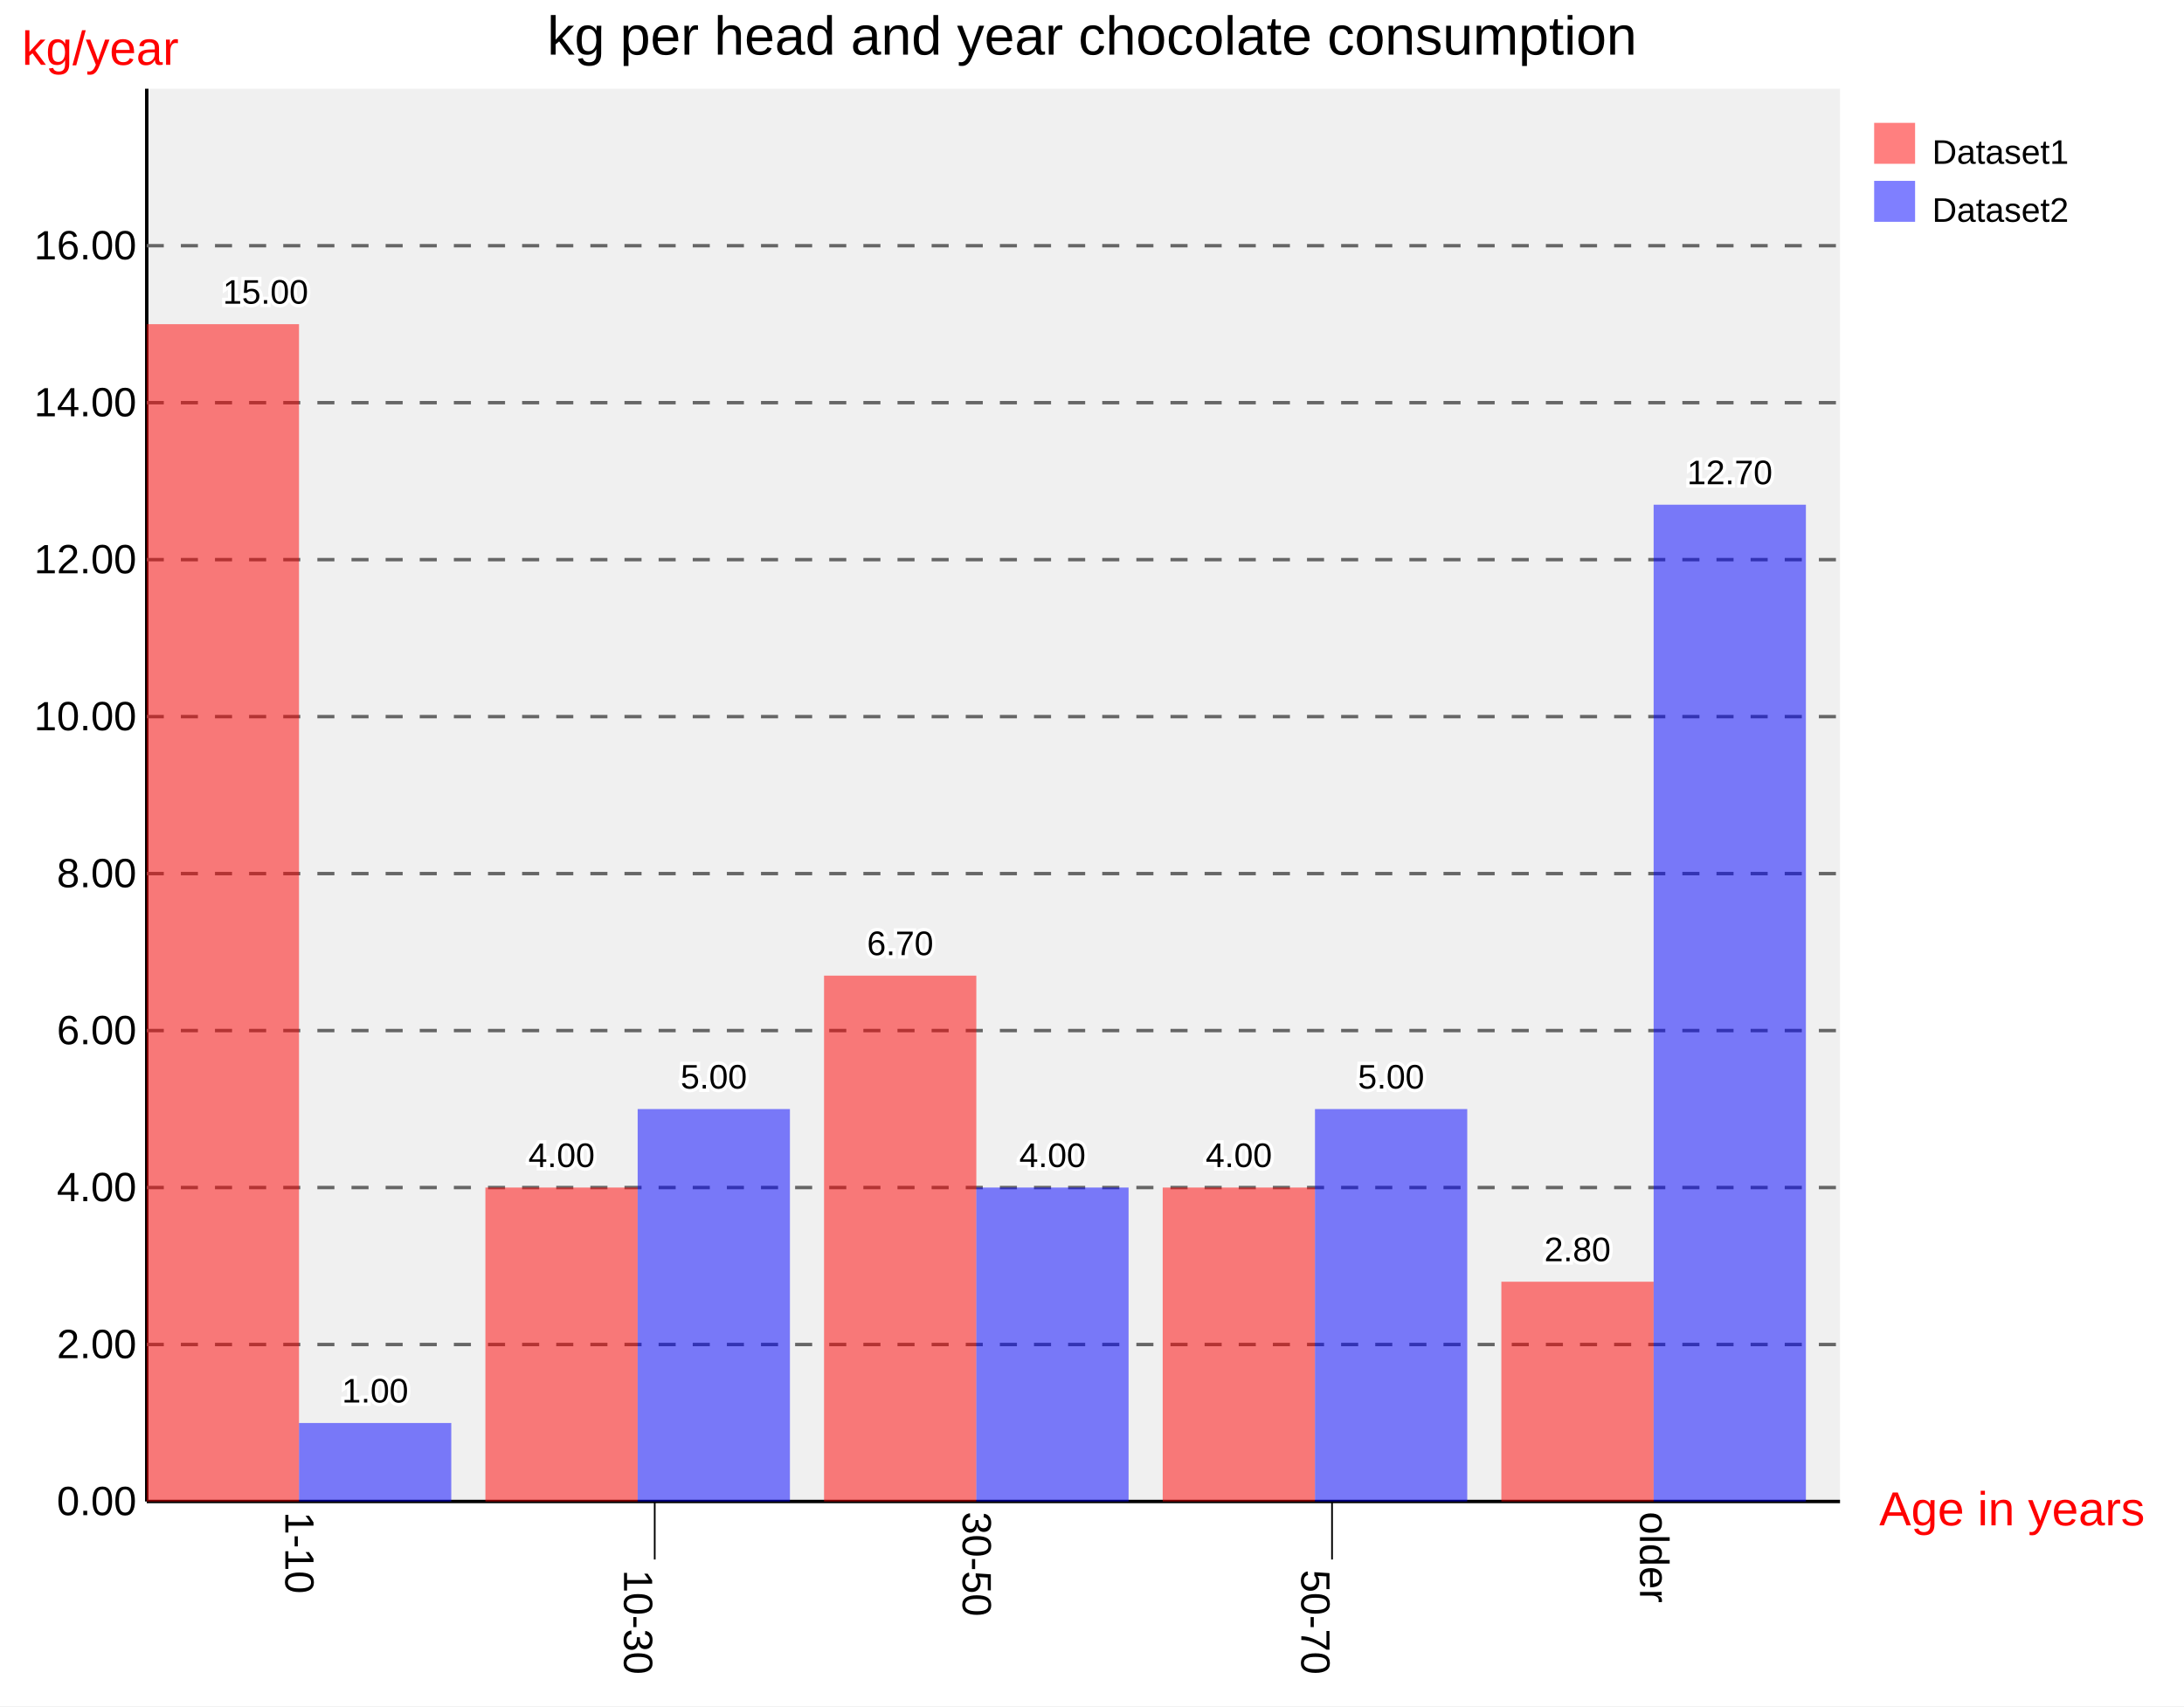
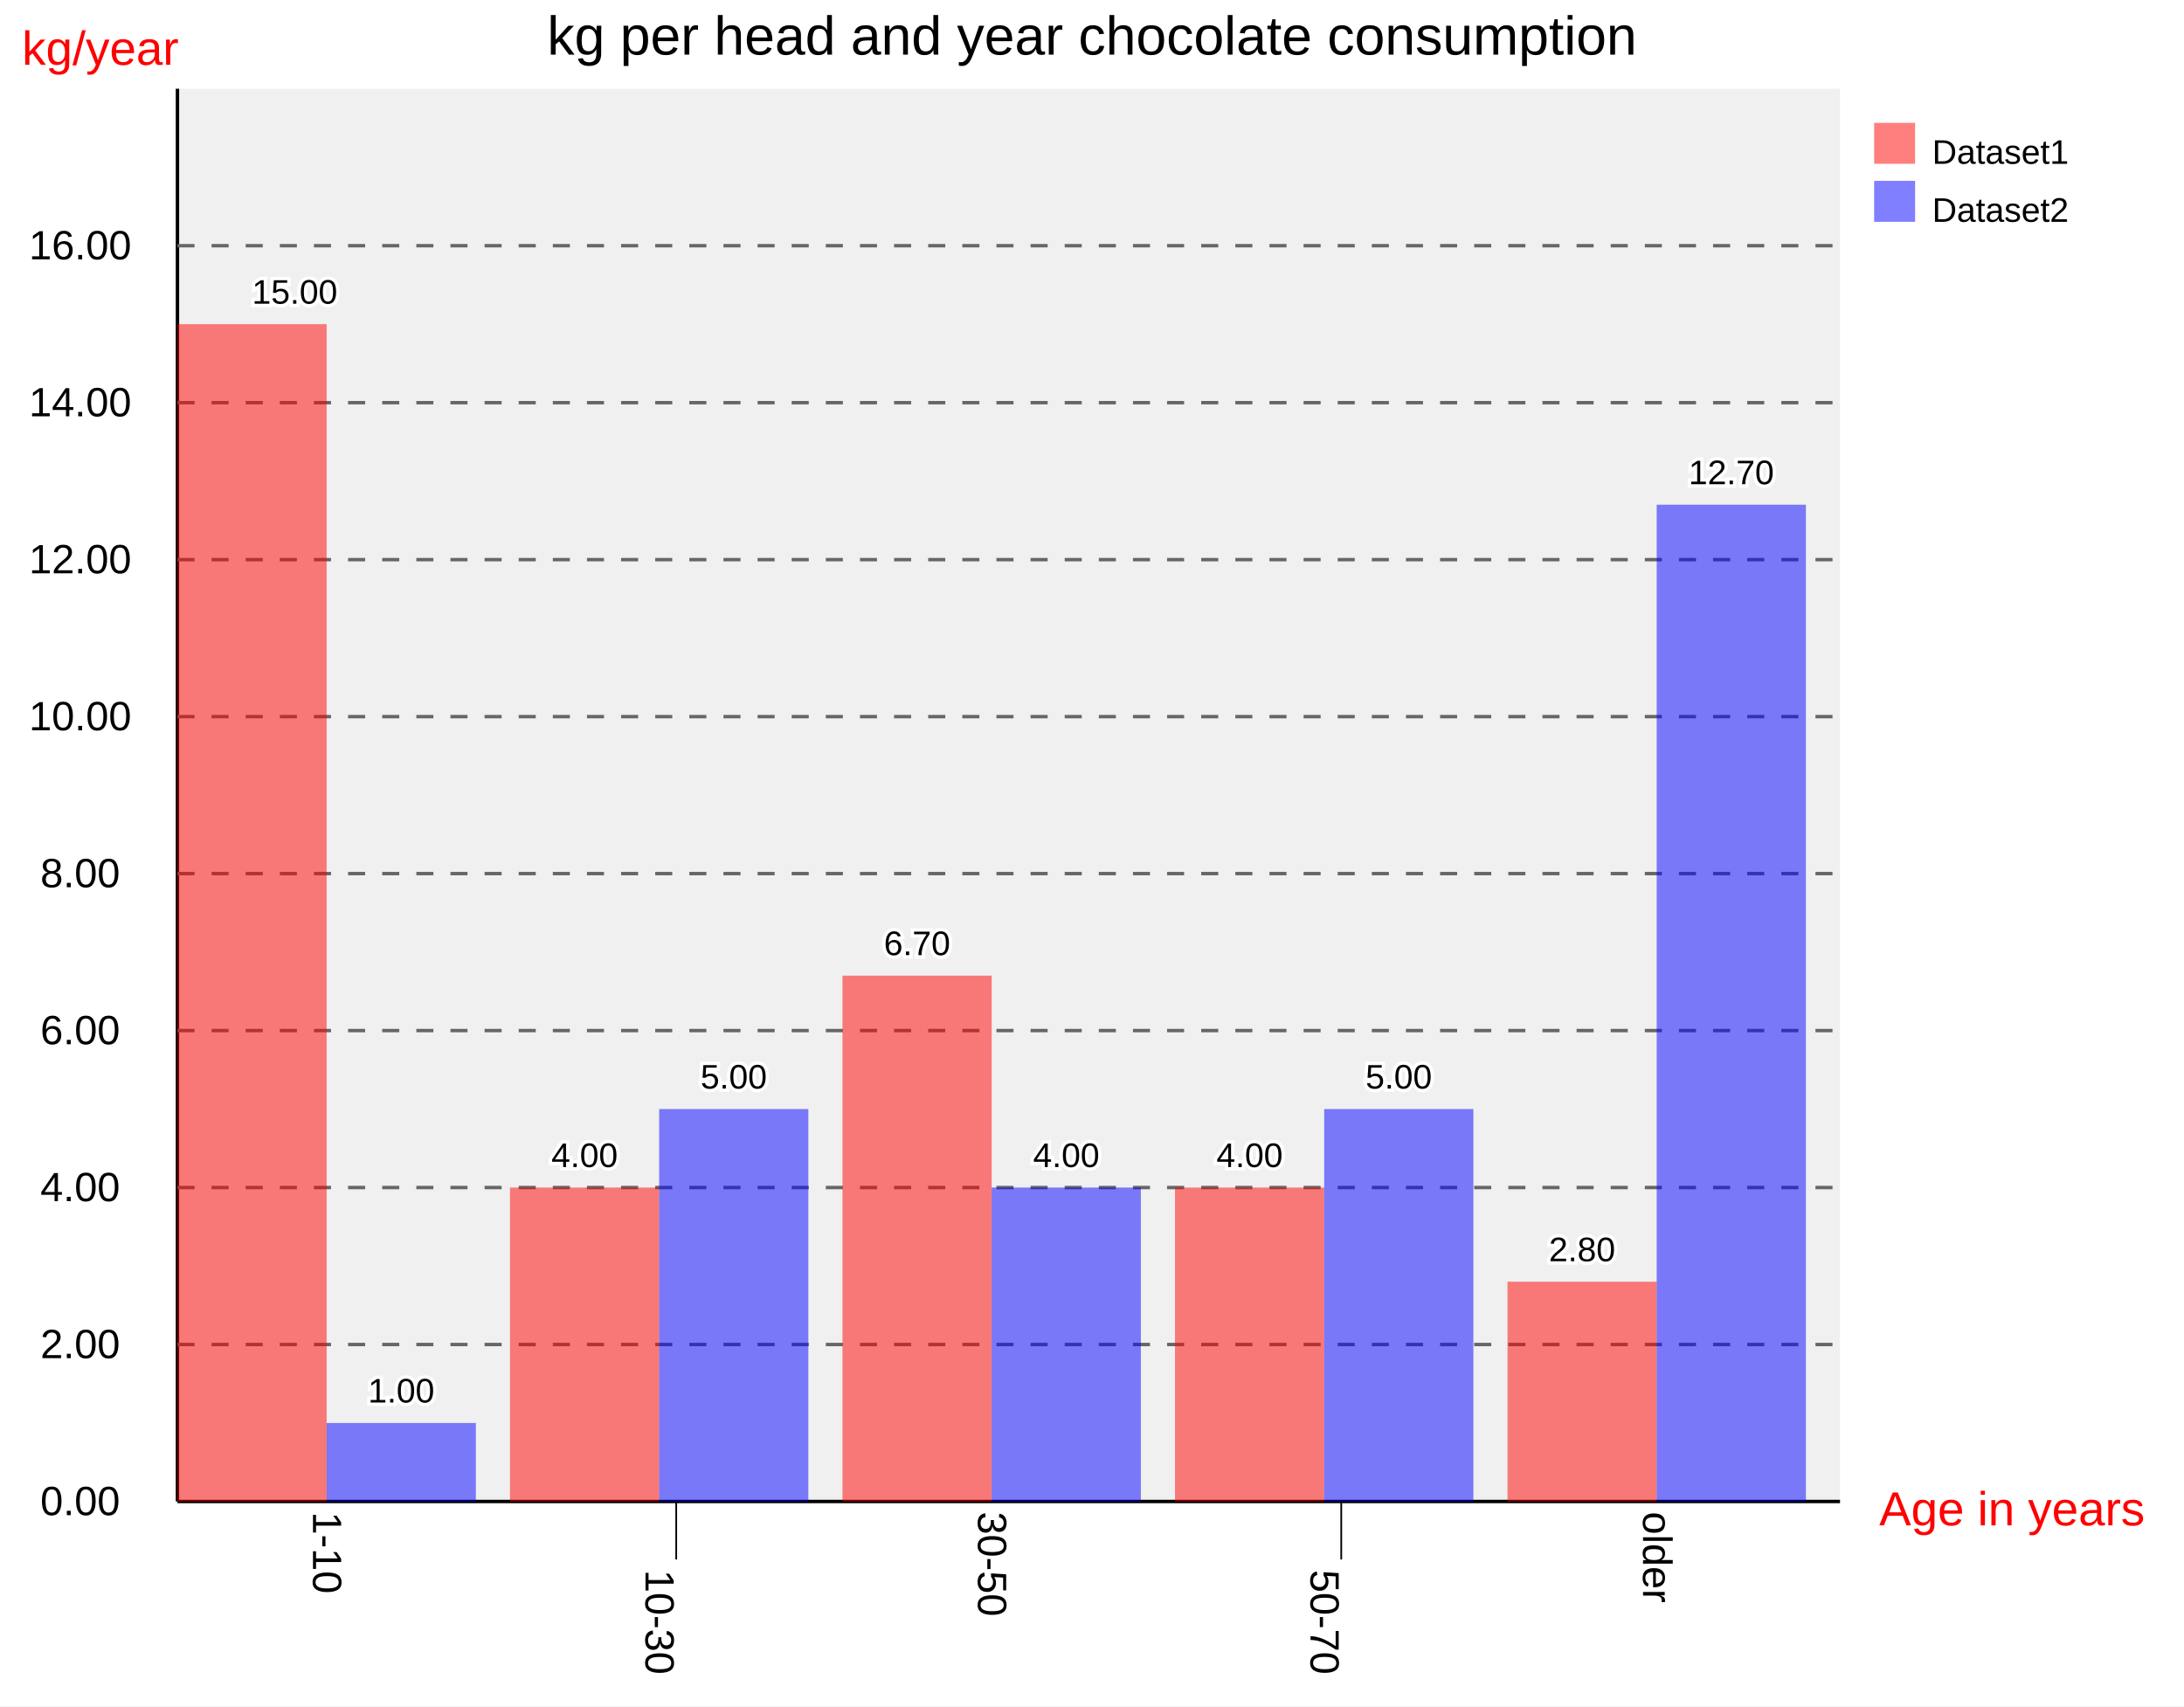
<svg xmlns="http://www.w3.org/2000/svg" xmlns:xlink="http://www.w3.org/1999/xlink" width="640" height="500" viewBox="0 0 640 500">
  <defs />
  <rect width="640" height="500" x="0" y="0" class="svgBackground" style="fill:#ffffff;" />
-   <g transform="translate( 43.0 26 )">
-     <rect x="0" y="0" width="496.2" height="414.0" class="graphBackground" style="fill:#f0f0f0;" />
-     <path d="M 0 414.0 h496.2" class="axis" id="yAxis" style="stroke: #000000; stroke-width: 1px;" />
+   <g transform="translate( 52.0 26 )">
+     <rect x="0" y="0" width="487.2" height="414.0" class="graphBackground" style="fill:#f0f0f0;" />
+     <path d="M 0 414.0 h487.2" class="axis" id="yAxis" style="stroke: #000000; stroke-width: 1px;" />
    <path d="M 0.0 0 v414.0" class="axis" id="xAxis" style="stroke: #000000; stroke-width: 1px;" />
-     <text class="xAxisLabels" x="49.62" y="429.0" transform="rotate( 90 49.62 417.0 ) translate( 0 -3 )" style="text-anchor: middle; fill: #000000; font-size: 12px; font-family: &quot;Arial&quot;, sans-serif; font-weight: normal;text-anchor: start">1-10</text>
-     <text class="xAxisLabels" x="148.86" y="446.0" transform="rotate( 90 148.86 434.0 ) translate( 0 -3 )" style="text-anchor: middle; fill: #000000; font-size: 12px; font-family: &quot;Arial&quot;, sans-serif; font-weight: normal;text-anchor: start">10-30</text>
-     <path d="M148.86 414.0 v17" class="staggerGuideLine" style="fill: none; stroke: #000000; stroke-width: 0.5px;" />
-     <text class="xAxisLabels" x="248.1" y="429.0" transform="rotate( 90 248.1 417.0 ) translate( 0 -3 )" style="text-anchor: middle; fill: #000000; font-size: 12px; font-family: &quot;Arial&quot;, sans-serif; font-weight: normal;text-anchor: start">30-50</text>
-     <text class="xAxisLabels" x="347.34" y="446.0" transform="rotate( 90 347.34 434.0 ) translate( 0 -3 )" style="text-anchor: middle; fill: #000000; font-size: 12px; font-family: &quot;Arial&quot;, sans-serif; font-weight: normal;text-anchor: start">50-70</text>
-     <path d="M347.34 414.0 v17" class="staggerGuideLine" style="fill: none; stroke: #000000; stroke-width: 0.5px;" />
-     <text class="xAxisLabels" x="446.58" y="429.0" transform="rotate( 90 446.58 417.0 ) translate( 0 -3 )" style="text-anchor: middle; fill: #000000; font-size: 12px; font-family: &quot;Arial&quot;, sans-serif; font-weight: normal;text-anchor: start">older</text>
-     <text x="-3" y="418.0" class="yAxisLabels" style="text-anchor: end; fill: #000000; font-size: 12px; font-family: &quot;Arial&quot;, sans-serif; font-weight: normal;text-anchor: end">0.00</text>
-     <text x="-3" y="372.0" class="yAxisLabels" style="text-anchor: end; fill: #000000; font-size: 12px; font-family: &quot;Arial&quot;, sans-serif; font-weight: normal;text-anchor: end">2.00</text>
-     <path d="M0 368.0 h496.2" class="guideLines" style="stroke: #666666; stroke-width: 1px; stroke-dasharray: 5 5;" />
-     <text x="-3" y="326.0" class="yAxisLabels" style="text-anchor: end; fill: #000000; font-size: 12px; font-family: &quot;Arial&quot;, sans-serif; font-weight: normal;text-anchor: end">4.00</text>
-     <path d="M0 322.0 h496.2" class="guideLines" style="stroke: #666666; stroke-width: 1px; stroke-dasharray: 5 5;" />
-     <text x="-3" y="280.0" class="yAxisLabels" style="text-anchor: end; fill: #000000; font-size: 12px; font-family: &quot;Arial&quot;, sans-serif; font-weight: normal;text-anchor: end">6.00</text>
-     <path d="M0 276.0 h496.2" class="guideLines" style="stroke: #666666; stroke-width: 1px; stroke-dasharray: 5 5;" />
-     <text x="-3" y="234.0" class="yAxisLabels" style="text-anchor: end; fill: #000000; font-size: 12px; font-family: &quot;Arial&quot;, sans-serif; font-weight: normal;text-anchor: end">8.00</text>
-     <path d="M0 230.0 h496.2" class="guideLines" style="stroke: #666666; stroke-width: 1px; stroke-dasharray: 5 5;" />
-     <text x="-3" y="188.0" class="yAxisLabels" style="text-anchor: end; fill: #000000; font-size: 12px; font-family: &quot;Arial&quot;, sans-serif; font-weight: normal;text-anchor: end">10.00</text>
-     <path d="M0 184.0 h496.2" class="guideLines" style="stroke: #666666; stroke-width: 1px; stroke-dasharray: 5 5;" />
-     <text x="-3" y="142.0" class="yAxisLabels" style="text-anchor: end; fill: #000000; font-size: 12px; font-family: &quot;Arial&quot;, sans-serif; font-weight: normal;text-anchor: end">12.00</text>
-     <path d="M0 138.0 h496.2" class="guideLines" style="stroke: #666666; stroke-width: 1px; stroke-dasharray: 5 5;" />
-     <text x="-3" y="96.0" class="yAxisLabels" style="text-anchor: end; fill: #000000; font-size: 12px; font-family: &quot;Arial&quot;, sans-serif; font-weight: normal;text-anchor: end">14.00</text>
-     <path d="M0 92.0 h496.2" class="guideLines" style="stroke: #666666; stroke-width: 1px; stroke-dasharray: 5 5;" />
-     <text x="-3" y="50.0" class="yAxisLabels" style="text-anchor: end; fill: #000000; font-size: 12px; font-family: &quot;Arial&quot;, sans-serif; font-weight: normal;text-anchor: end">16.00</text>
-     <path d="M0 46.0 h496.2" class="guideLines" style="stroke: #666666; stroke-width: 1px; stroke-dasharray: 5 5;" />
-     <rect x="0.0" y="69.0" width="44.62" height="345.0" class="fill1" style="fill: #ff0000; fill-opacity: 0.5; stroke: none; stroke-width: 0.5px;" />
-     <rect x="44.62" y="391.0" width="44.62" height="23.0" class="fill2" style="fill: #0000ff; fill-opacity: 0.5; stroke: none; stroke-width: 1px;" />
-     <rect x="99.24" y="322.0" width="44.62" height="92.0" class="fill1" style="fill: #ff0000; fill-opacity: 0.5; stroke: none; stroke-width: 0.5px;" />
-     <rect x="143.86" y="299.0" width="44.62" height="115.0" class="fill2" style="fill: #0000ff; fill-opacity: 0.5; stroke: none; stroke-width: 1px;" />
-     <rect x="198.48" y="259.9" width="44.62" height="154.1" class="fill1" style="fill: #ff0000; fill-opacity: 0.5; stroke: none; stroke-width: 0.5px;" />
-     <rect x="243.1" y="322.0" width="44.62" height="92.0" class="fill2" style="fill: #0000ff; fill-opacity: 0.5; stroke: none; stroke-width: 1px;" />
-     <rect x="297.72" y="322.0" width="44.62" height="92.0" class="fill1" style="fill: #ff0000; fill-opacity: 0.5; stroke: none; stroke-width: 0.5px;" />
-     <rect x="342.34" y="299.0" width="44.62" height="115.0" class="fill2" style="fill: #0000ff; fill-opacity: 0.5; stroke: none; stroke-width: 1px;" />
-     <rect x="396.96" y="349.6" width="44.62" height="64.4" class="fill1" style="fill: #ff0000; fill-opacity: 0.5; stroke: none; stroke-width: 0.5px;" />
-     <rect x="441.58" y="121.9" width="44.62" height="292.1" class="fill2" style="fill: #0000ff; fill-opacity: 0.5; stroke: none; stroke-width: 1px;" />
+     <text class="xAxisLabels" x="48.72" y="429.0" transform="rotate( 90 48.72 417.0 ) translate( 0 -3 )" style="text-anchor: middle; fill: #000000; font-size: 12px; font-family: &quot;Arial&quot;, sans-serif; font-weight: normal;text-anchor: start">1-10</text>
+     <text class="xAxisLabels" x="146.16" y="446.0" transform="rotate( 90 146.16 434.0 ) translate( 0 -3 )" style="text-anchor: middle; fill: #000000; font-size: 12px; font-family: &quot;Arial&quot;, sans-serif; font-weight: normal;text-anchor: start">10-30</text>
+     <path d="M146.16 414.0 v17" class="staggerGuideLine" style="fill: none; stroke: #000000; stroke-width: 0.5px;" />
+     <text class="xAxisLabels" x="243.6" y="429.0" transform="rotate( 90 243.6 417.0 ) translate( 0 -3 )" style="text-anchor: middle; fill: #000000; font-size: 12px; font-family: &quot;Arial&quot;, sans-serif; font-weight: normal;text-anchor: start">30-50</text>
+     <text class="xAxisLabels" x="341.04" y="446.0" transform="rotate( 90 341.04 434.0 ) translate( 0 -3 )" style="text-anchor: middle; fill: #000000; font-size: 12px; font-family: &quot;Arial&quot;, sans-serif; font-weight: normal;text-anchor: start">50-70</text>
+     <path d="M341.04 414.0 v17" class="staggerGuideLine" style="fill: none; stroke: #000000; stroke-width: 0.5px;" />
+     <text class="xAxisLabels" x="438.48" y="429.0" transform="rotate( 90 438.48 417.0 ) translate( 0 -3 )" style="text-anchor: middle; fill: #000000; font-size: 12px; font-family: &quot;Arial&quot;, sans-serif; font-weight: normal;text-anchor: start">older</text>
+     <text x="-16.5" y="418.0" class="yAxisLabels" style="text-anchor: end; fill: #000000; font-size: 12px; font-family: &quot;Arial&quot;, sans-serif; font-weight: normal;text-anchor: middle" transform="translate( -12 0 ) rotate( 0 -16.5 418.0 ) ">0.00</text>
+     <text x="-16.5" y="372.0" class="yAxisLabels" style="text-anchor: end; fill: #000000; font-size: 12px; font-family: &quot;Arial&quot;, sans-serif; font-weight: normal;text-anchor: middle" transform="translate( -12 0 ) rotate( 0 -16.5 372.0 ) ">2.00</text>
+     <path d="M0 368.0 h487.2" class="guideLines" style="stroke: #666666; stroke-width: 1px; stroke-dasharray: 5 5;" />
+     <text x="-16.5" y="326.0" class="yAxisLabels" style="text-anchor: end; fill: #000000; font-size: 12px; font-family: &quot;Arial&quot;, sans-serif; font-weight: normal;text-anchor: middle" transform="translate( -12 0 ) rotate( 0 -16.5 326.0 ) ">4.00</text>
+     <path d="M0 322.0 h487.2" class="guideLines" style="stroke: #666666; stroke-width: 1px; stroke-dasharray: 5 5;" />
+     <text x="-16.5" y="280.0" class="yAxisLabels" style="text-anchor: end; fill: #000000; font-size: 12px; font-family: &quot;Arial&quot;, sans-serif; font-weight: normal;text-anchor: middle" transform="translate( -12 0 ) rotate( 0 -16.5 280.0 ) ">6.00</text>
+     <path d="M0 276.0 h487.2" class="guideLines" style="stroke: #666666; stroke-width: 1px; stroke-dasharray: 5 5;" />
+     <text x="-16.5" y="234.0" class="yAxisLabels" style="text-anchor: end; fill: #000000; font-size: 12px; font-family: &quot;Arial&quot;, sans-serif; font-weight: normal;text-anchor: middle" transform="translate( -12 0 ) rotate( 0 -16.5 234.0 ) ">8.00</text>
+     <path d="M0 230.0 h487.2" class="guideLines" style="stroke: #666666; stroke-width: 1px; stroke-dasharray: 5 5;" />
+     <text x="-16.5" y="188.0" class="yAxisLabels" style="text-anchor: end; fill: #000000; font-size: 12px; font-family: &quot;Arial&quot;, sans-serif; font-weight: normal;text-anchor: middle" transform="translate( -12 0 ) rotate( 0 -16.5 188.0 ) ">10.00</text>
+     <path d="M0 184.0 h487.2" class="guideLines" style="stroke: #666666; stroke-width: 1px; stroke-dasharray: 5 5;" />
+     <text x="-16.5" y="142.0" class="yAxisLabels" style="text-anchor: end; fill: #000000; font-size: 12px; font-family: &quot;Arial&quot;, sans-serif; font-weight: normal;text-anchor: middle" transform="translate( -12 0 ) rotate( 0 -16.5 142.0 ) ">12.00</text>
+     <path d="M0 138.0 h487.2" class="guideLines" style="stroke: #666666; stroke-width: 1px; stroke-dasharray: 5 5;" />
+     <text x="-16.5" y="96.0" class="yAxisLabels" style="text-anchor: end; fill: #000000; font-size: 12px; font-family: &quot;Arial&quot;, sans-serif; font-weight: normal;text-anchor: middle" transform="translate( -12 0 ) rotate( 0 -16.5 96.0 ) ">14.00</text>
+     <path d="M0 92.0 h487.2" class="guideLines" style="stroke: #666666; stroke-width: 1px; stroke-dasharray: 5 5;" />
+     <text x="-16.5" y="50.0" class="yAxisLabels" style="text-anchor: end; fill: #000000; font-size: 12px; font-family: &quot;Arial&quot;, sans-serif; font-weight: normal;text-anchor: middle" transform="translate( -12 0 ) rotate( 0 -16.5 50.0 ) ">16.00</text>
+     <path d="M0 46.0 h487.2" class="guideLines" style="stroke: #666666; stroke-width: 1px; stroke-dasharray: 5 5;" />
+     <rect x="0.0" y="69.0" width="43.72" height="345.0" class="fill1" style="fill: #ff0000; fill-opacity: 0.5; stroke: none; stroke-width: 0.5px;" />
+     <rect x="43.72" y="391.0" width="43.72" height="23.0" class="fill2" style="fill: #0000ff; fill-opacity: 0.5; stroke: none; stroke-width: 1px;" />
+     <rect x="97.44" y="322.0" width="43.72" height="92.0" class="fill1" style="fill: #ff0000; fill-opacity: 0.5; stroke: none; stroke-width: 0.5px;" />
+     <rect x="141.16" y="299.0" width="43.72" height="115.0" class="fill2" style="fill: #0000ff; fill-opacity: 0.5; stroke: none; stroke-width: 1px;" />
+     <rect x="194.88" y="259.9" width="43.72" height="154.1" class="fill1" style="fill: #ff0000; fill-opacity: 0.5; stroke: none; stroke-width: 0.5px;" />
+     <rect x="238.6" y="322.0" width="43.72" height="92.0" class="fill2" style="fill: #0000ff; fill-opacity: 0.5; stroke: none; stroke-width: 1px;" />
+     <rect x="292.32" y="322.0" width="43.72" height="92.0" class="fill1" style="fill: #ff0000; fill-opacity: 0.5; stroke: none; stroke-width: 0.5px;" />
+     <rect x="336.04" y="299.0" width="43.72" height="115.0" class="fill2" style="fill: #0000ff; fill-opacity: 0.5; stroke: none; stroke-width: 1px;" />
+     <rect x="389.76" y="349.6" width="43.72" height="64.4" class="fill1" style="fill: #ff0000; fill-opacity: 0.5; stroke: none; stroke-width: 0.5px;" />
+     <rect x="433.48" y="121.9" width="43.72" height="292.1" class="fill2" style="fill: #0000ff; fill-opacity: 0.5; stroke: none; stroke-width: 1px;" />
    <g>
-       <text x="22.31" y="63.0" class="dataPointLabelBackground" style="fill: #000000; text-anchor:middle; font-size: 10px; font-family: &quot;Arial&quot;, sans-serif; font-weight: normal;; stroke: #ffffff; stroke-width: 2;text-anchor: start;">15.00</text>
-       <text x="22.31" y="63.0" class="dataPointLabel" style="fill: #000000; text-anchor:middle; font-size: 10px; font-family: &quot;Arial&quot;, sans-serif; font-weight: normal;text-anchor: start;">15.00</text>
+       <text x="21.86" y="63.0" class="dataPointLabelBackground" style="fill: #000000; text-anchor:middle; font-size: 10px; font-family: &quot;Arial&quot;, sans-serif; font-weight: normal;; stroke: #ffffff; stroke-width: 2;text-anchor: start;">15.00</text>
+       <text x="21.86" y="63.0" class="dataPointLabel" style="fill: #000000; text-anchor:middle; font-size: 10px; font-family: &quot;Arial&quot;, sans-serif; font-weight: normal;text-anchor: start;">15.00</text>
      <g id="60" visibility="hidden">
-         <text x="27.31" y="57.0" class="dataPointPopupMask" style="fill: #000000; text-anchor:middle; font-size: 10px; font-family: &quot;Arial&quot;, sans-serif; font-weight: normal;; stroke: white; stroke-width: 7;text-anchor: start;">15.00</text>
-         <text x="27.31" y="57.0" class="dataPointPopup" style="fill: #000000; text-anchor:middle; font-size: 10px; font-family: &quot;Arial&quot;, sans-serif; font-weight: normal;; fill: black; stroke-width: 2;text-anchor: start;">15.00</text>
+         <text x="26.86" y="57.0" class="dataPointPopupMask" style="fill: #000000; text-anchor:middle; font-size: 10px; font-family: &quot;Arial&quot;, sans-serif; font-weight: normal;; stroke: white; stroke-width: 7;text-anchor: start;">15.00</text>
+         <text x="26.86" y="57.0" class="dataPointPopup" style="fill: #000000; text-anchor:middle; font-size: 10px; font-family: &quot;Arial&quot;, sans-serif; font-weight: normal;; fill: black; stroke-width: 2;text-anchor: start;">15.00</text>
      </g>
      <a xlink:href="">
-         <circle cx="22.31" cy="69.0" r="10" style="opacity: 0" />
+         <circle cx="21.86" cy="69.0" r="10" style="opacity: 0" />
      </a>
-       <text x="66.93" y="385.0" class="dataPointLabelBackground" style="fill: #000000; text-anchor:middle; font-size: 10px; font-family: &quot;Arial&quot;, sans-serif; font-weight: normal;; stroke: #ffffff; stroke-width: 2;">1.00</text>
-       <text x="66.93" y="385.0" class="dataPointLabel" style="fill: #000000; text-anchor:middle; font-size: 10px; font-family: &quot;Arial&quot;, sans-serif; font-weight: normal;">1.00</text>
+       <text x="65.58" y="385.0" class="dataPointLabelBackground" style="fill: #000000; text-anchor:middle; font-size: 10px; font-family: &quot;Arial&quot;, sans-serif; font-weight: normal;; stroke: #ffffff; stroke-width: 2;">1.00</text>
+       <text x="65.58" y="385.0" class="dataPointLabel" style="fill: #000000; text-anchor:middle; font-size: 10px; font-family: &quot;Arial&quot;, sans-serif; font-weight: normal;">1.00</text>
      <g id="80" visibility="hidden">
-         <text x="71.93" y="379.0" class="dataPointPopupMask" style="fill: #000000; text-anchor:middle; font-size: 10px; font-family: &quot;Arial&quot;, sans-serif; font-weight: normal;; stroke: white; stroke-width: 7;text-anchor: start;">1.00</text>
-         <text x="71.93" y="379.0" class="dataPointPopup" style="fill: #000000; text-anchor:middle; font-size: 10px; font-family: &quot;Arial&quot;, sans-serif; font-weight: normal;; fill: black; stroke-width: 2;text-anchor: start;">1.00</text>
+         <text x="70.58" y="379.0" class="dataPointPopupMask" style="fill: #000000; text-anchor:middle; font-size: 10px; font-family: &quot;Arial&quot;, sans-serif; font-weight: normal;; stroke: white; stroke-width: 7;text-anchor: start;">1.00</text>
+         <text x="70.58" y="379.0" class="dataPointPopup" style="fill: #000000; text-anchor:middle; font-size: 10px; font-family: &quot;Arial&quot;, sans-serif; font-weight: normal;; fill: black; stroke-width: 2;text-anchor: start;">1.00</text>
      </g>
      <a xlink:href="">
-         <circle cx="66.93" cy="391.0" r="10" style="opacity: 0" />
+         <circle cx="65.58" cy="391.0" r="10" style="opacity: 0" />
      </a>
-       <text x="121.55" y="316.0" class="dataPointLabelBackground" style="fill: #000000; text-anchor:middle; font-size: 10px; font-family: &quot;Arial&quot;, sans-serif; font-weight: normal;; stroke: #ffffff; stroke-width: 2;">4.00</text>
-       <text x="121.55" y="316.0" class="dataPointLabel" style="fill: #000000; text-anchor:middle; font-size: 10px; font-family: &quot;Arial&quot;, sans-serif; font-weight: normal;">4.00</text>
+       <text x="119.3" y="316.0" class="dataPointLabelBackground" style="fill: #000000; text-anchor:middle; font-size: 10px; font-family: &quot;Arial&quot;, sans-serif; font-weight: normal;; stroke: #ffffff; stroke-width: 2;">4.00</text>
+       <text x="119.3" y="316.0" class="dataPointLabel" style="fill: #000000; text-anchor:middle; font-size: 10px; font-family: &quot;Arial&quot;, sans-serif; font-weight: normal;">4.00</text>
      <g id="100" visibility="hidden">
-         <text x="126.55" y="310.0" class="dataPointPopupMask" style="fill: #000000; text-anchor:middle; font-size: 10px; font-family: &quot;Arial&quot;, sans-serif; font-weight: normal;; stroke: white; stroke-width: 7;text-anchor: start;">4.00</text>
-         <text x="126.55" y="310.0" class="dataPointPopup" style="fill: #000000; text-anchor:middle; font-size: 10px; font-family: &quot;Arial&quot;, sans-serif; font-weight: normal;; fill: black; stroke-width: 2;text-anchor: start;">4.00</text>
+         <text x="124.3" y="310.0" class="dataPointPopupMask" style="fill: #000000; text-anchor:middle; font-size: 10px; font-family: &quot;Arial&quot;, sans-serif; font-weight: normal;; stroke: white; stroke-width: 7;text-anchor: start;">4.00</text>
+         <text x="124.3" y="310.0" class="dataPointPopup" style="fill: #000000; text-anchor:middle; font-size: 10px; font-family: &quot;Arial&quot;, sans-serif; font-weight: normal;; fill: black; stroke-width: 2;text-anchor: start;">4.00</text>
      </g>
      <a xlink:href="">
-         <circle cx="121.55" cy="322.0" r="10" style="opacity: 0" />
+         <circle cx="119.3" cy="322.0" r="10" style="opacity: 0" />
      </a>
-       <text x="166.17" y="293.0" class="dataPointLabelBackground" style="fill: #000000; text-anchor:middle; font-size: 10px; font-family: &quot;Arial&quot;, sans-serif; font-weight: normal;; stroke: #ffffff; stroke-width: 2;">5.00</text>
-       <text x="166.17" y="293.0" class="dataPointLabel" style="fill: #000000; text-anchor:middle; font-size: 10px; font-family: &quot;Arial&quot;, sans-serif; font-weight: normal;">5.00</text>
+       <text x="163.02" y="293.0" class="dataPointLabelBackground" style="fill: #000000; text-anchor:middle; font-size: 10px; font-family: &quot;Arial&quot;, sans-serif; font-weight: normal;; stroke: #ffffff; stroke-width: 2;">5.00</text>
+       <text x="163.02" y="293.0" class="dataPointLabel" style="fill: #000000; text-anchor:middle; font-size: 10px; font-family: &quot;Arial&quot;, sans-serif; font-weight: normal;">5.00</text>
      <g id="120" visibility="hidden">
-         <text x="171.17" y="287.0" class="dataPointPopupMask" style="fill: #000000; text-anchor:middle; font-size: 10px; font-family: &quot;Arial&quot;, sans-serif; font-weight: normal;; stroke: white; stroke-width: 7;text-anchor: start;">5.00</text>
-         <text x="171.17" y="287.0" class="dataPointPopup" style="fill: #000000; text-anchor:middle; font-size: 10px; font-family: &quot;Arial&quot;, sans-serif; font-weight: normal;; fill: black; stroke-width: 2;text-anchor: start;">5.00</text>
+         <text x="168.02" y="287.0" class="dataPointPopupMask" style="fill: #000000; text-anchor:middle; font-size: 10px; font-family: &quot;Arial&quot;, sans-serif; font-weight: normal;; stroke: white; stroke-width: 7;text-anchor: start;">5.00</text>
+         <text x="168.02" y="287.0" class="dataPointPopup" style="fill: #000000; text-anchor:middle; font-size: 10px; font-family: &quot;Arial&quot;, sans-serif; font-weight: normal;; fill: black; stroke-width: 2;text-anchor: start;">5.00</text>
      </g>
      <a xlink:href="">
-         <circle cx="166.17" cy="299.0" r="10" style="opacity: 0" />
+         <circle cx="163.02" cy="299.0" r="10" style="opacity: 0" />
      </a>
-       <text x="220.79" y="253.9" class="dataPointLabelBackground" style="fill: #000000; text-anchor:middle; font-size: 10px; font-family: &quot;Arial&quot;, sans-serif; font-weight: normal;; stroke: #ffffff; stroke-width: 2;">6.70</text>
-       <text x="220.79" y="253.9" class="dataPointLabel" style="fill: #000000; text-anchor:middle; font-size: 10px; font-family: &quot;Arial&quot;, sans-serif; font-weight: normal;">6.70</text>
+       <text x="216.74" y="253.9" class="dataPointLabelBackground" style="fill: #000000; text-anchor:middle; font-size: 10px; font-family: &quot;Arial&quot;, sans-serif; font-weight: normal;; stroke: #ffffff; stroke-width: 2;">6.70</text>
+       <text x="216.74" y="253.9" class="dataPointLabel" style="fill: #000000; text-anchor:middle; font-size: 10px; font-family: &quot;Arial&quot;, sans-serif; font-weight: normal;">6.70</text>
      <g id="140" visibility="hidden">
-         <text x="225.79" y="247.9" class="dataPointPopupMask" style="fill: #000000; text-anchor:middle; font-size: 10px; font-family: &quot;Arial&quot;, sans-serif; font-weight: normal;; stroke: white; stroke-width: 7;text-anchor: start;">6.70</text>
-         <text x="225.79" y="247.9" class="dataPointPopup" style="fill: #000000; text-anchor:middle; font-size: 10px; font-family: &quot;Arial&quot;, sans-serif; font-weight: normal;; fill: black; stroke-width: 2;text-anchor: start;">6.70</text>
+         <text x="221.74" y="247.9" class="dataPointPopupMask" style="fill: #000000; text-anchor:middle; font-size: 10px; font-family: &quot;Arial&quot;, sans-serif; font-weight: normal;; stroke: white; stroke-width: 7;text-anchor: start;">6.70</text>
+         <text x="221.74" y="247.9" class="dataPointPopup" style="fill: #000000; text-anchor:middle; font-size: 10px; font-family: &quot;Arial&quot;, sans-serif; font-weight: normal;; fill: black; stroke-width: 2;text-anchor: start;">6.70</text>
      </g>
      <a xlink:href="">
-         <circle cx="220.79" cy="259.9" r="10" style="opacity: 0" />
+         <circle cx="216.74" cy="259.9" r="10" style="opacity: 0" />
      </a>
-       <text x="265.41" y="316.0" class="dataPointLabelBackground" style="fill: #000000; text-anchor:middle; font-size: 10px; font-family: &quot;Arial&quot;, sans-serif; font-weight: normal;; stroke: #ffffff; stroke-width: 2;">4.00</text>
-       <text x="265.41" y="316.0" class="dataPointLabel" style="fill: #000000; text-anchor:middle; font-size: 10px; font-family: &quot;Arial&quot;, sans-serif; font-weight: normal;">4.00</text>
+       <text x="260.46" y="316.0" class="dataPointLabelBackground" style="fill: #000000; text-anchor:middle; font-size: 10px; font-family: &quot;Arial&quot;, sans-serif; font-weight: normal;; stroke: #ffffff; stroke-width: 2;">4.00</text>
+       <text x="260.46" y="316.0" class="dataPointLabel" style="fill: #000000; text-anchor:middle; font-size: 10px; font-family: &quot;Arial&quot;, sans-serif; font-weight: normal;">4.00</text>
      <g id="160" visibility="hidden">
-         <text x="270.41" y="310.0" class="dataPointPopupMask" style="fill: #000000; text-anchor:middle; font-size: 10px; font-family: &quot;Arial&quot;, sans-serif; font-weight: normal;; stroke: white; stroke-width: 7;text-anchor: start;">4.00</text>
-         <text x="270.41" y="310.0" class="dataPointPopup" style="fill: #000000; text-anchor:middle; font-size: 10px; font-family: &quot;Arial&quot;, sans-serif; font-weight: normal;; fill: black; stroke-width: 2;text-anchor: start;">4.00</text>
+         <text x="265.46" y="310.0" class="dataPointPopupMask" style="fill: #000000; text-anchor:middle; font-size: 10px; font-family: &quot;Arial&quot;, sans-serif; font-weight: normal;; stroke: white; stroke-width: 7;text-anchor: start;">4.00</text>
+         <text x="265.46" y="310.0" class="dataPointPopup" style="fill: #000000; text-anchor:middle; font-size: 10px; font-family: &quot;Arial&quot;, sans-serif; font-weight: normal;; fill: black; stroke-width: 2;text-anchor: start;">4.00</text>
      </g>
      <a xlink:href="">
-         <circle cx="265.41" cy="322.0" r="10" style="opacity: 0" />
+         <circle cx="260.46" cy="322.0" r="10" style="opacity: 0" />
      </a>
-       <text x="320.03" y="316.0" class="dataPointLabelBackground" style="fill: #000000; text-anchor:middle; font-size: 10px; font-family: &quot;Arial&quot;, sans-serif; font-weight: normal;; stroke: #ffffff; stroke-width: 2;">4.00</text>
-       <text x="320.03" y="316.0" class="dataPointLabel" style="fill: #000000; text-anchor:middle; font-size: 10px; font-family: &quot;Arial&quot;, sans-serif; font-weight: normal;">4.00</text>
+       <text x="314.18" y="316.0" class="dataPointLabelBackground" style="fill: #000000; text-anchor:middle; font-size: 10px; font-family: &quot;Arial&quot;, sans-serif; font-weight: normal;; stroke: #ffffff; stroke-width: 2;">4.00</text>
+       <text x="314.18" y="316.0" class="dataPointLabel" style="fill: #000000; text-anchor:middle; font-size: 10px; font-family: &quot;Arial&quot;, sans-serif; font-weight: normal;">4.00</text>
      <g id="180" visibility="hidden">
-         <text x="325.03" y="310.0" class="dataPointPopupMask" style="fill: #000000; text-anchor:middle; font-size: 10px; font-family: &quot;Arial&quot;, sans-serif; font-weight: normal;; stroke: white; stroke-width: 7;text-anchor: start;">4.00</text>
-         <text x="325.03" y="310.0" class="dataPointPopup" style="fill: #000000; text-anchor:middle; font-size: 10px; font-family: &quot;Arial&quot;, sans-serif; font-weight: normal;; fill: black; stroke-width: 2;text-anchor: start;">4.00</text>
+         <text x="319.18" y="310.0" class="dataPointPopupMask" style="fill: #000000; text-anchor:middle; font-size: 10px; font-family: &quot;Arial&quot;, sans-serif; font-weight: normal;; stroke: white; stroke-width: 7;text-anchor: start;">4.00</text>
+         <text x="319.18" y="310.0" class="dataPointPopup" style="fill: #000000; text-anchor:middle; font-size: 10px; font-family: &quot;Arial&quot;, sans-serif; font-weight: normal;; fill: black; stroke-width: 2;text-anchor: start;">4.00</text>
      </g>
      <a xlink:href="">
-         <circle cx="320.03" cy="322.0" r="10" style="opacity: 0" />
+         <circle cx="314.18" cy="322.0" r="10" style="opacity: 0" />
      </a>
-       <text x="364.65" y="293.0" class="dataPointLabelBackground" style="fill: #000000; text-anchor:middle; font-size: 10px; font-family: &quot;Arial&quot;, sans-serif; font-weight: normal;; stroke: #ffffff; stroke-width: 2;">5.00</text>
-       <text x="364.65" y="293.0" class="dataPointLabel" style="fill: #000000; text-anchor:middle; font-size: 10px; font-family: &quot;Arial&quot;, sans-serif; font-weight: normal;">5.00</text>
+       <text x="357.9" y="293.0" class="dataPointLabelBackground" style="fill: #000000; text-anchor:middle; font-size: 10px; font-family: &quot;Arial&quot;, sans-serif; font-weight: normal;; stroke: #ffffff; stroke-width: 2;">5.00</text>
+       <text x="357.9" y="293.0" class="dataPointLabel" style="fill: #000000; text-anchor:middle; font-size: 10px; font-family: &quot;Arial&quot;, sans-serif; font-weight: normal;">5.00</text>
      <g id="200" visibility="hidden">
-         <text x="369.65" y="287.0" class="dataPointPopupMask" style="fill: #000000; text-anchor:middle; font-size: 10px; font-family: &quot;Arial&quot;, sans-serif; font-weight: normal;; stroke: white; stroke-width: 7;text-anchor: start;">5.00</text>
-         <text x="369.65" y="287.0" class="dataPointPopup" style="fill: #000000; text-anchor:middle; font-size: 10px; font-family: &quot;Arial&quot;, sans-serif; font-weight: normal;; fill: black; stroke-width: 2;text-anchor: start;">5.00</text>
+         <text x="362.9" y="287.0" class="dataPointPopupMask" style="fill: #000000; text-anchor:middle; font-size: 10px; font-family: &quot;Arial&quot;, sans-serif; font-weight: normal;; stroke: white; stroke-width: 7;text-anchor: start;">5.00</text>
+         <text x="362.9" y="287.0" class="dataPointPopup" style="fill: #000000; text-anchor:middle; font-size: 10px; font-family: &quot;Arial&quot;, sans-serif; font-weight: normal;; fill: black; stroke-width: 2;text-anchor: start;">5.00</text>
      </g>
      <a xlink:href="">
-         <circle cx="364.65" cy="299.0" r="10" style="opacity: 0" />
+         <circle cx="357.9" cy="299.0" r="10" style="opacity: 0" />
      </a>
-       <text x="419.27" y="343.6" class="dataPointLabelBackground" style="fill: #000000; text-anchor:middle; font-size: 10px; font-family: &quot;Arial&quot;, sans-serif; font-weight: normal;; stroke: #ffffff; stroke-width: 2;">2.80</text>
-       <text x="419.27" y="343.6" class="dataPointLabel" style="fill: #000000; text-anchor:middle; font-size: 10px; font-family: &quot;Arial&quot;, sans-serif; font-weight: normal;">2.80</text>
+       <text x="411.62" y="343.6" class="dataPointLabelBackground" style="fill: #000000; text-anchor:middle; font-size: 10px; font-family: &quot;Arial&quot;, sans-serif; font-weight: normal;; stroke: #ffffff; stroke-width: 2;">2.80</text>
+       <text x="411.62" y="343.6" class="dataPointLabel" style="fill: #000000; text-anchor:middle; font-size: 10px; font-family: &quot;Arial&quot;, sans-serif; font-weight: normal;">2.80</text>
      <g id="220" visibility="hidden">
-         <text x="424.27" y="337.6" class="dataPointPopupMask" style="fill: #000000; text-anchor:middle; font-size: 10px; font-family: &quot;Arial&quot;, sans-serif; font-weight: normal;; stroke: white; stroke-width: 7;text-anchor: start;">2.80</text>
-         <text x="424.27" y="337.6" class="dataPointPopup" style="fill: #000000; text-anchor:middle; font-size: 10px; font-family: &quot;Arial&quot;, sans-serif; font-weight: normal;; fill: black; stroke-width: 2;text-anchor: start;">2.80</text>
+         <text x="416.62" y="337.6" class="dataPointPopupMask" style="fill: #000000; text-anchor:middle; font-size: 10px; font-family: &quot;Arial&quot;, sans-serif; font-weight: normal;; stroke: white; stroke-width: 7;text-anchor: start;">2.80</text>
+         <text x="416.62" y="337.6" class="dataPointPopup" style="fill: #000000; text-anchor:middle; font-size: 10px; font-family: &quot;Arial&quot;, sans-serif; font-weight: normal;; fill: black; stroke-width: 2;text-anchor: start;">2.80</text>
      </g>
      <a xlink:href="">
-         <circle cx="419.27" cy="349.6" r="10" style="opacity: 0" />
+         <circle cx="411.62" cy="349.6" r="10" style="opacity: 0" />
      </a>
-       <text x="463.89" y="115.9" class="dataPointLabelBackground" style="fill: #000000; text-anchor:middle; font-size: 10px; font-family: &quot;Arial&quot;, sans-serif; font-weight: normal;; stroke: #ffffff; stroke-width: 2;">12.70</text>
-       <text x="463.89" y="115.9" class="dataPointLabel" style="fill: #000000; text-anchor:middle; font-size: 10px; font-family: &quot;Arial&quot;, sans-serif; font-weight: normal;">12.70</text>
+       <text x="455.34" y="115.9" class="dataPointLabelBackground" style="fill: #000000; text-anchor:middle; font-size: 10px; font-family: &quot;Arial&quot;, sans-serif; font-weight: normal;; stroke: #ffffff; stroke-width: 2;">12.70</text>
+       <text x="455.34" y="115.9" class="dataPointLabel" style="fill: #000000; text-anchor:middle; font-size: 10px; font-family: &quot;Arial&quot;, sans-serif; font-weight: normal;">12.70</text>
      <g id="240" visibility="hidden">
-         <text x="458.89" y="109.9" class="dataPointPopupMask" style="fill: #000000; text-anchor:middle; font-size: 10px; font-family: &quot;Arial&quot;, sans-serif; font-weight: normal;; stroke: white; stroke-width: 7;text-anchor: end;">12.70</text>
-         <text x="458.89" y="109.9" class="dataPointPopup" style="fill: #000000; text-anchor:middle; font-size: 10px; font-family: &quot;Arial&quot;, sans-serif; font-weight: normal;; fill: black; stroke-width: 2;text-anchor: end;">12.70</text>
+         <text x="450.34" y="109.9" class="dataPointPopupMask" style="fill: #000000; text-anchor:middle; font-size: 10px; font-family: &quot;Arial&quot;, sans-serif; font-weight: normal;; stroke: white; stroke-width: 7;text-anchor: end;">12.70</text>
+         <text x="450.34" y="109.9" class="dataPointPopup" style="fill: #000000; text-anchor:middle; font-size: 10px; font-family: &quot;Arial&quot;, sans-serif; font-weight: normal;; fill: black; stroke-width: 2;text-anchor: end;">12.70</text>
      </g>
      <a xlink:href="">
-         <circle cx="463.89" cy="121.9" r="10" style="opacity: 0" />
+         <circle cx="455.34" cy="121.9" r="10" style="opacity: 0" />
      </a>
    </g>
  </g>
  <text x="320" y="16" class="mainTitle" style="text-anchor: middle; fill: #000000; font-size: 16px; font-family: &quot;Arial&quot;, sans-serif; font-weight: normal;">kg per head and year chocolate consumption</text>
  <text x="589.6" y="447.0" class="xAxisTitle" style="text-anchor: middle; fill: #ff0000; font-size: 14px; font-family: &quot;Arial&quot;, sans-serif; font-weight: normal;">Age in years</text>
  <text x="29.4" y="19.0" class="yAxisTitle" style="fill: #ff0000; text-anchor: middle; font-size: 14px; font-family: &quot;Arial&quot;, sans-serif; font-weight: normal;">kg/year</text>
  <g transform="translate(549.2 36)">
    <rect x="0" y="0" width="12" height="12" class="key1" style="fill: #ff0000; fill-opacity: 0.5; stroke: none; stroke-width: 0.5px;" />
    <text x="17" y="12" class="keyText" style="fill: #000000; text-anchor:start; font-size: 10px; font-family: &quot;Arial&quot;, sans-serif; font-weight: normal;">Dataset1</text>
    <rect x="0" y="17" width="12" height="12" class="key2" style="fill: #0000ff; fill-opacity: 0.5; stroke: none; stroke-width: 1px;" />
    <text x="17" y="29" class="keyText" style="fill: #000000; text-anchor:start; font-size: 10px; font-family: &quot;Arial&quot;, sans-serif; font-weight: normal;">Dataset2</text>
  </g>
</svg>
